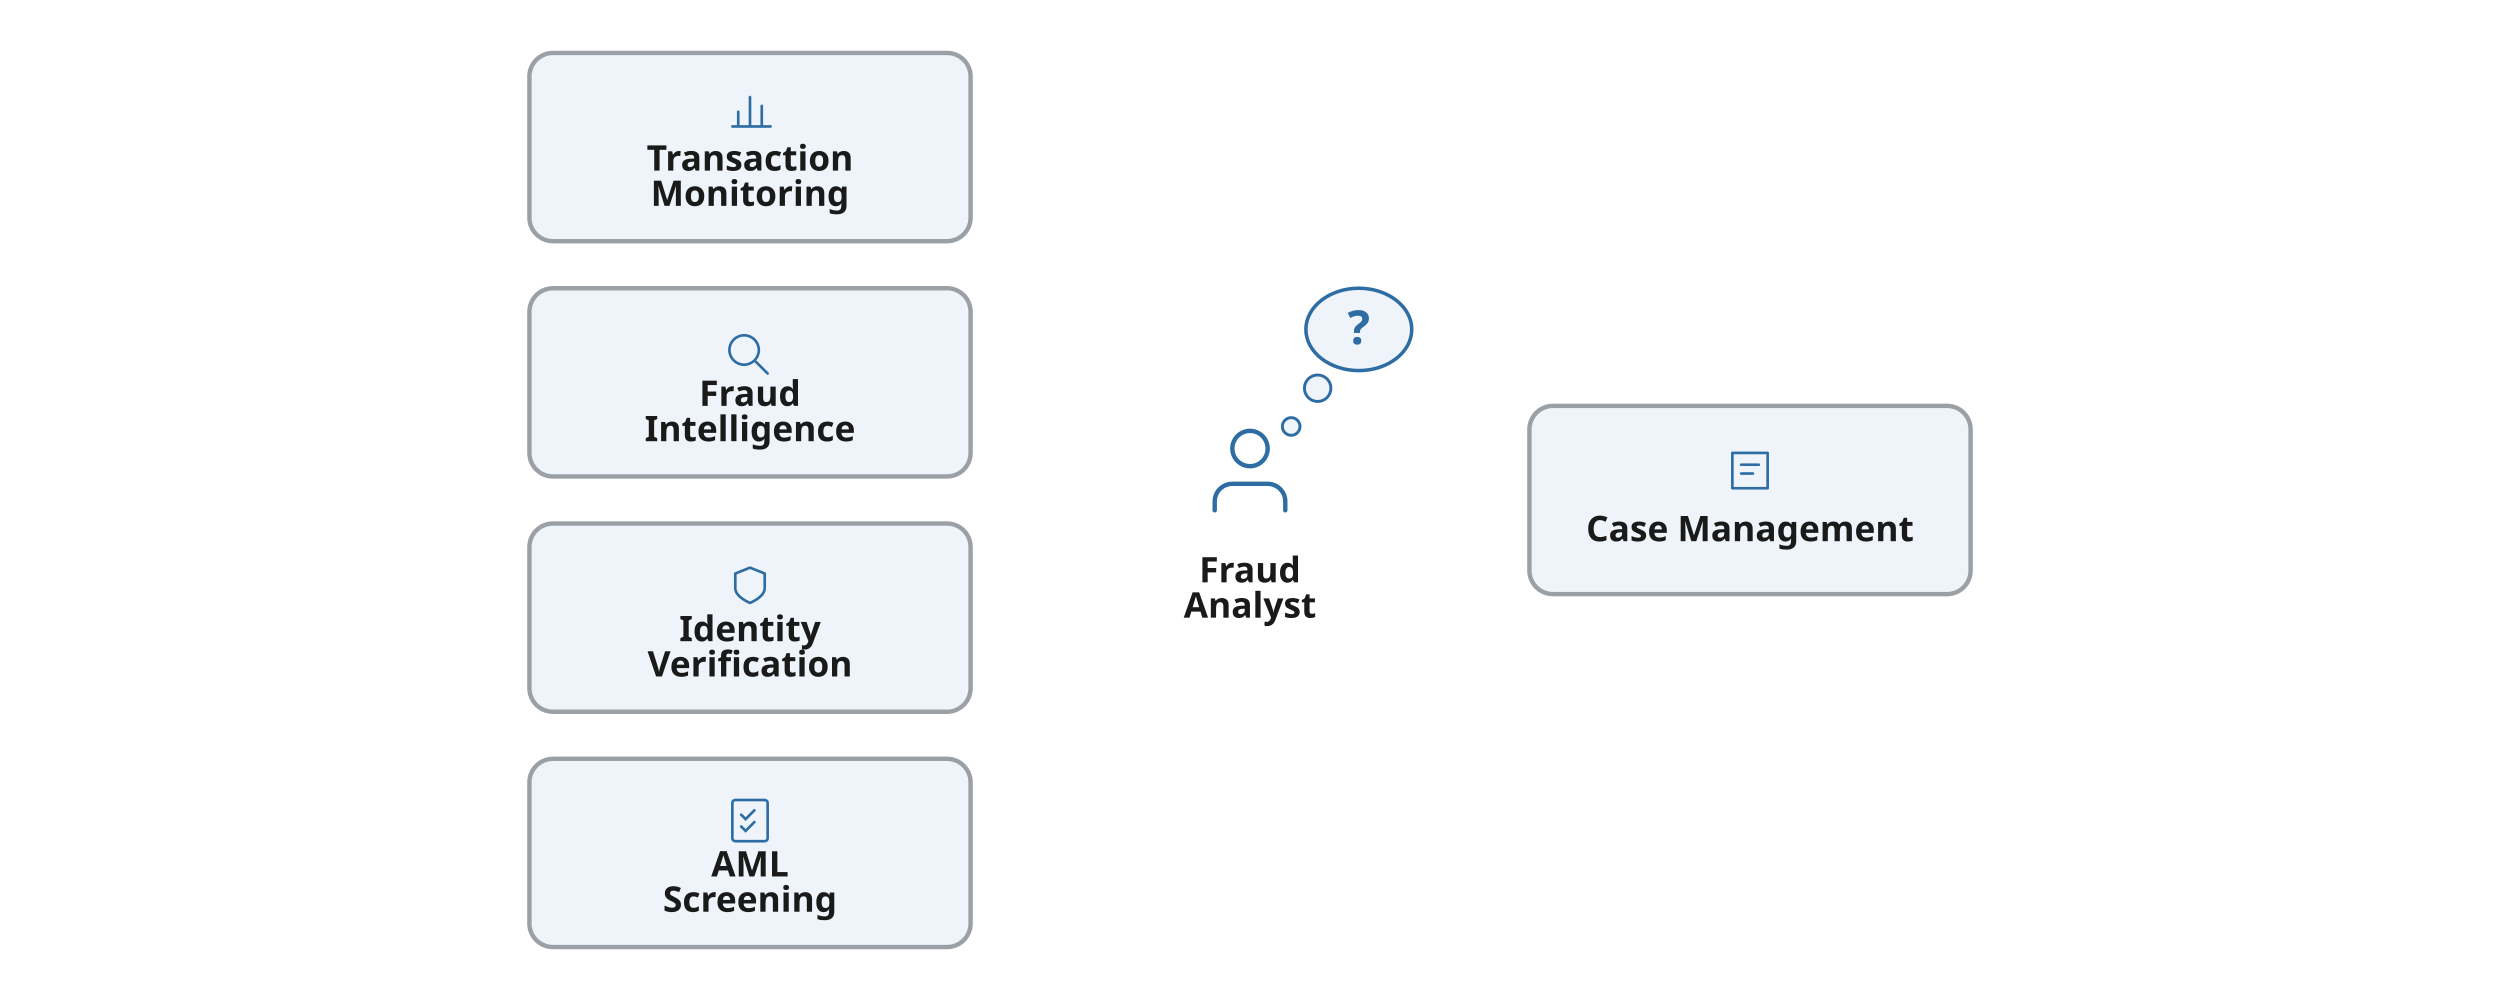
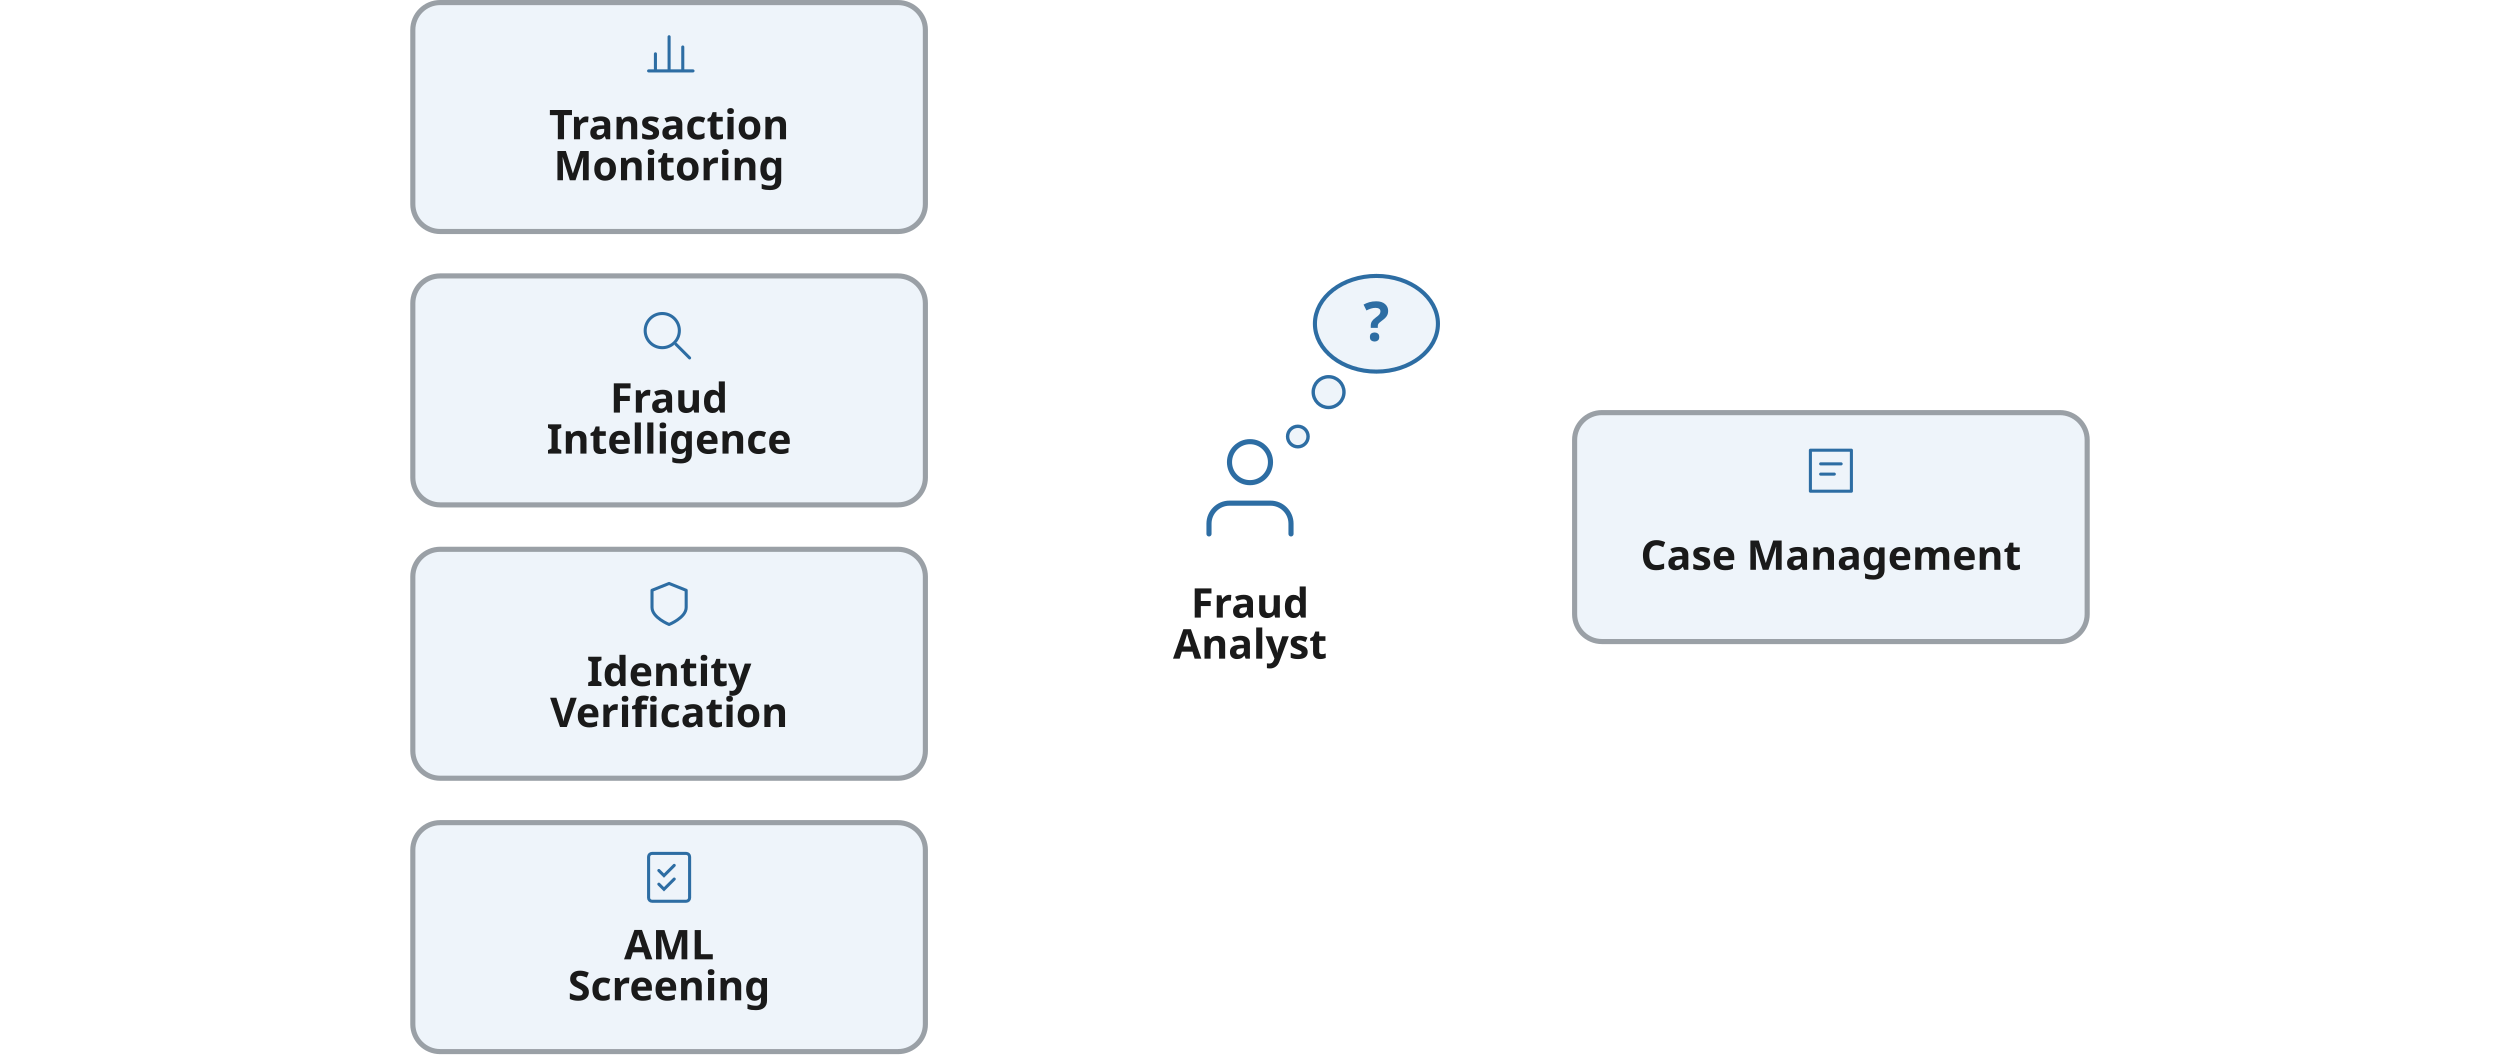
- <svg xmlns="http://www.w3.org/2000/svg" fill="none" viewBox="0 0 850 340">
-   <rect width="150" height="64" x="180" y="18" fill="#eef4fa" stroke="#9aa0a6" stroke-width="1.5" rx="8" />
-   <path stroke="#2d6da3" stroke-linecap="round" stroke-linejoin="round" stroke-width=".9" d="M249 43h13m-11 0v-5m4 5v-10m4 10v-7" />
+ <svg xmlns="http://www.w3.org/2000/svg" fill="none" viewBox="59.188 17.25 731.625 308.5">
+   <rect width="150" height="67" x="180" y="18" fill="#eef4fa" stroke="#9aa0a6" stroke-width="1.5" rx="8" />
+   <path stroke="#2d6da3" stroke-linecap="round" stroke-linejoin="round" stroke-width=".9" d="M249 38h13m-11 0v-5m4 5v-10m4 10v-7" />
  <text x="255" y="58" fill="#1a1a1a" font-family="Manrope, sans-serif" font-size="12" font-weight="700" text-anchor="middle">Transaction</text>
  <text x="255" y="70" fill="#1a1a1a" font-family="Manrope, sans-serif" font-size="12" font-weight="700" text-anchor="middle">Monitoring</text>
-   <rect width="150" height="64" x="180" y="98" fill="#eef4fa" stroke="#9aa0a6" stroke-width="1.5" rx="8" />
-   <circle cx="253" cy="119" r="5" stroke="#2d6da3" stroke-width=".9" fill="none" />
-   <line x1="257" y1="123" x2="261" y2="127" stroke="#2d6da3" stroke-width=".9" stroke-linecap="round" />
+   <rect width="150" height="67" x="180" y="98" fill="#eef4fa" stroke="#9aa0a6" stroke-width="1.5" rx="8" />
+   <circle cx="253" cy="114" r="5" stroke="#2d6da3" stroke-width=".9" fill="none" />
+   <line x1="257" y1="118" x2="261" y2="122" stroke="#2d6da3" stroke-width=".9" stroke-linecap="round" />
  <text x="255" y="138" fill="#1a1a1a" font-family="Manrope, sans-serif" font-size="12" font-weight="700" text-anchor="middle">Fraud</text>
  <text x="255" y="150" fill="#1a1a1a" font-family="Manrope, sans-serif" font-size="12" font-weight="700" text-anchor="middle">Intelligence</text>
-   <rect width="150" height="64" x="180" y="178" fill="#eef4fa" stroke="#9aa0a6" stroke-width="1.5" rx="8" />
-   <path stroke="#2d6da3" stroke-linecap="round" stroke-linejoin="round" stroke-width=".9" fill="none" d="M255 193l-5 2v5c0 3 5 5 5 5s5-2 5-5v-5z" />
+   <rect width="150" height="67" x="180" y="178" fill="#eef4fa" stroke="#9aa0a6" stroke-width="1.5" rx="8" />
+   <path stroke="#2d6da3" stroke-linecap="round" stroke-linejoin="round" stroke-width=".9" fill="none" d="M255 188l-5 2v5c0 3 5 5 5 5s5-2 5-5v-5z" />
  <text x="255" y="218" fill="#1a1a1a" font-family="Manrope, sans-serif" font-size="12" font-weight="700" text-anchor="middle">Identity</text>
  <text x="255" y="230" fill="#1a1a1a" font-family="Manrope, sans-serif" font-size="12" font-weight="700" text-anchor="middle">Verification</text>
-   <rect width="150" height="64" x="180" y="258" fill="#eef4fa" stroke="#9aa0a6" stroke-width="1.5" rx="8" />
-   <rect x="249" y="272" width="12" height="14" rx="1" stroke="#2d6da3" stroke-width=".9" fill="none" />
-   <path stroke="#2d6da3" stroke-linecap="round" stroke-width=".9" fill="none" d="M252 277l1.5 1.5 3-3m-4.5 5.5l1.5 1.5 3-3" />
+   <rect width="150" height="67" x="180" y="258" fill="#eef4fa" stroke="#9aa0a6" stroke-width="1.5" rx="8" />
+   <rect x="249" y="267" width="12" height="14" rx="1" stroke="#2d6da3" stroke-width=".9" fill="none" />
+   <path stroke="#2d6da3" stroke-linecap="round" stroke-width=".9" fill="none" d="M252 272l1.5 1.5 3-3m-4.5 5.5l1.5 1.5 3-3" />
  <text x="255" y="298" fill="#1a1a1a" font-family="Manrope, sans-serif" font-size="12" font-weight="700" text-anchor="middle">AML</text>
  <text x="255" y="310" fill="#1a1a1a" font-family="Manrope, sans-serif" font-size="12" font-weight="700" text-anchor="middle">Screening</text>
  <g transform="translate(407, 142) scale(1.5)" stroke="#2d6da3" stroke-width="1" stroke-linecap="round" stroke-linejoin="round" fill="none">
    <circle cx="12" cy="7" r="4" />
    <path d="M20 21v-2a4 4 0 0 0-4-4H8a4 4 0 0 0-4 4v2" />
  </g>
  <text x="425" y="198" fill="#1a1a1a" font-family="Manrope, sans-serif" font-size="12" font-weight="700" text-anchor="middle">Fraud</text>
  <text x="425" y="210" fill="#1a1a1a" font-family="Manrope, sans-serif" font-size="12" font-weight="700" text-anchor="middle">Analyst</text>
  <circle cx="439" cy="145" r="3" fill="#eef4fa" stroke="#2d6da3" stroke-width="1" />
  <circle cx="448" cy="132" r="4.5" fill="#eef4fa" stroke="#2d6da3" stroke-width="1" />
  <ellipse cx="462" cy="112" rx="18" ry="14" fill="#eef4fa" stroke="#2d6da3" stroke-width="1.2" />
  <text x="462" y="117" fill="#2d6da3" font-family="Manrope, sans-serif" font-size="16" font-weight="700" text-anchor="middle">?</text>
-   <rect width="150" height="64" x="520" y="138" fill="#eef4fa" stroke="#9aa0a6" stroke-width="1.5" rx="8" />
-   <path stroke="#2d6da3" stroke-linecap="round" stroke-linejoin="round" stroke-width=".9" fill="none" d="M589 154h12v12h-12zm3 4h6m-6 3h4" />
+   <rect width="150" height="67" x="520" y="138" fill="#eef4fa" stroke="#9aa0a6" stroke-width="1.5" rx="8" />
+   <path stroke="#2d6da3" stroke-linecap="round" stroke-linejoin="round" stroke-width=".9" fill="none" d="M589 149h12v12h-12zm3 4h6m-6 3h4" />
  <text x="595" y="184" fill="#1a1a1a" font-family="Manrope, sans-serif" font-size="12" font-weight="700" text-anchor="middle">Case Management</text>
</svg>
